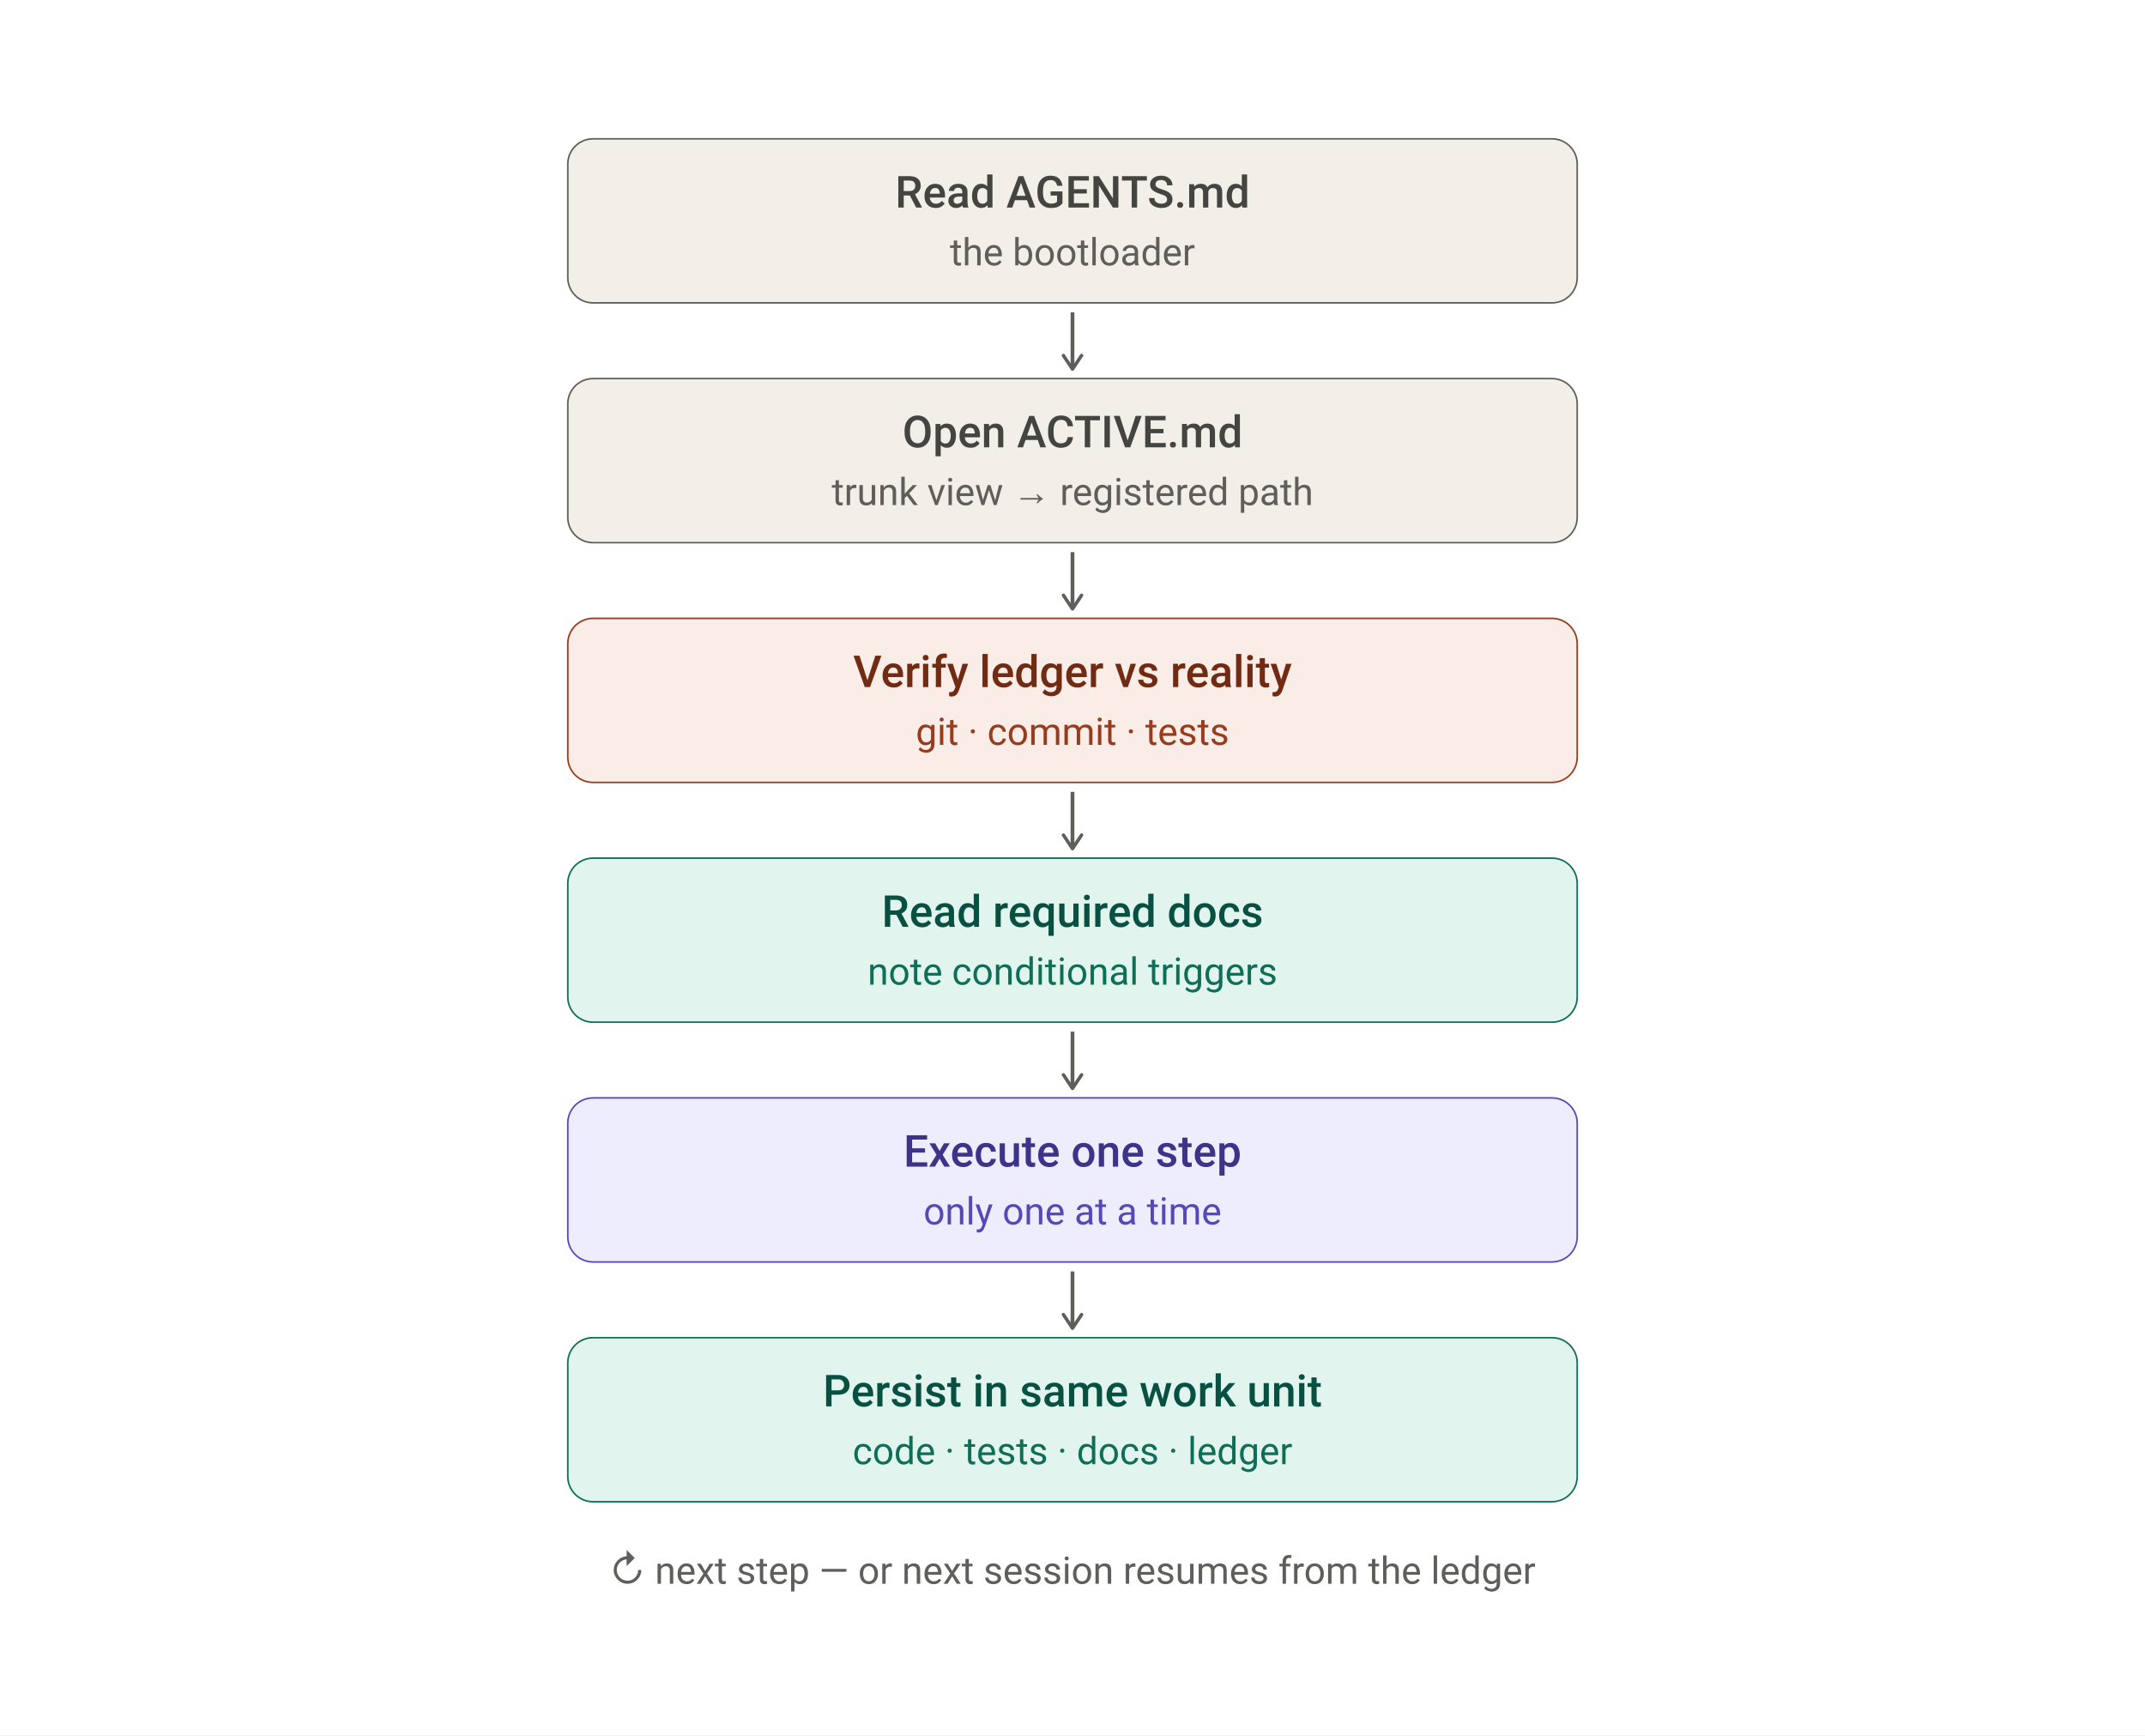
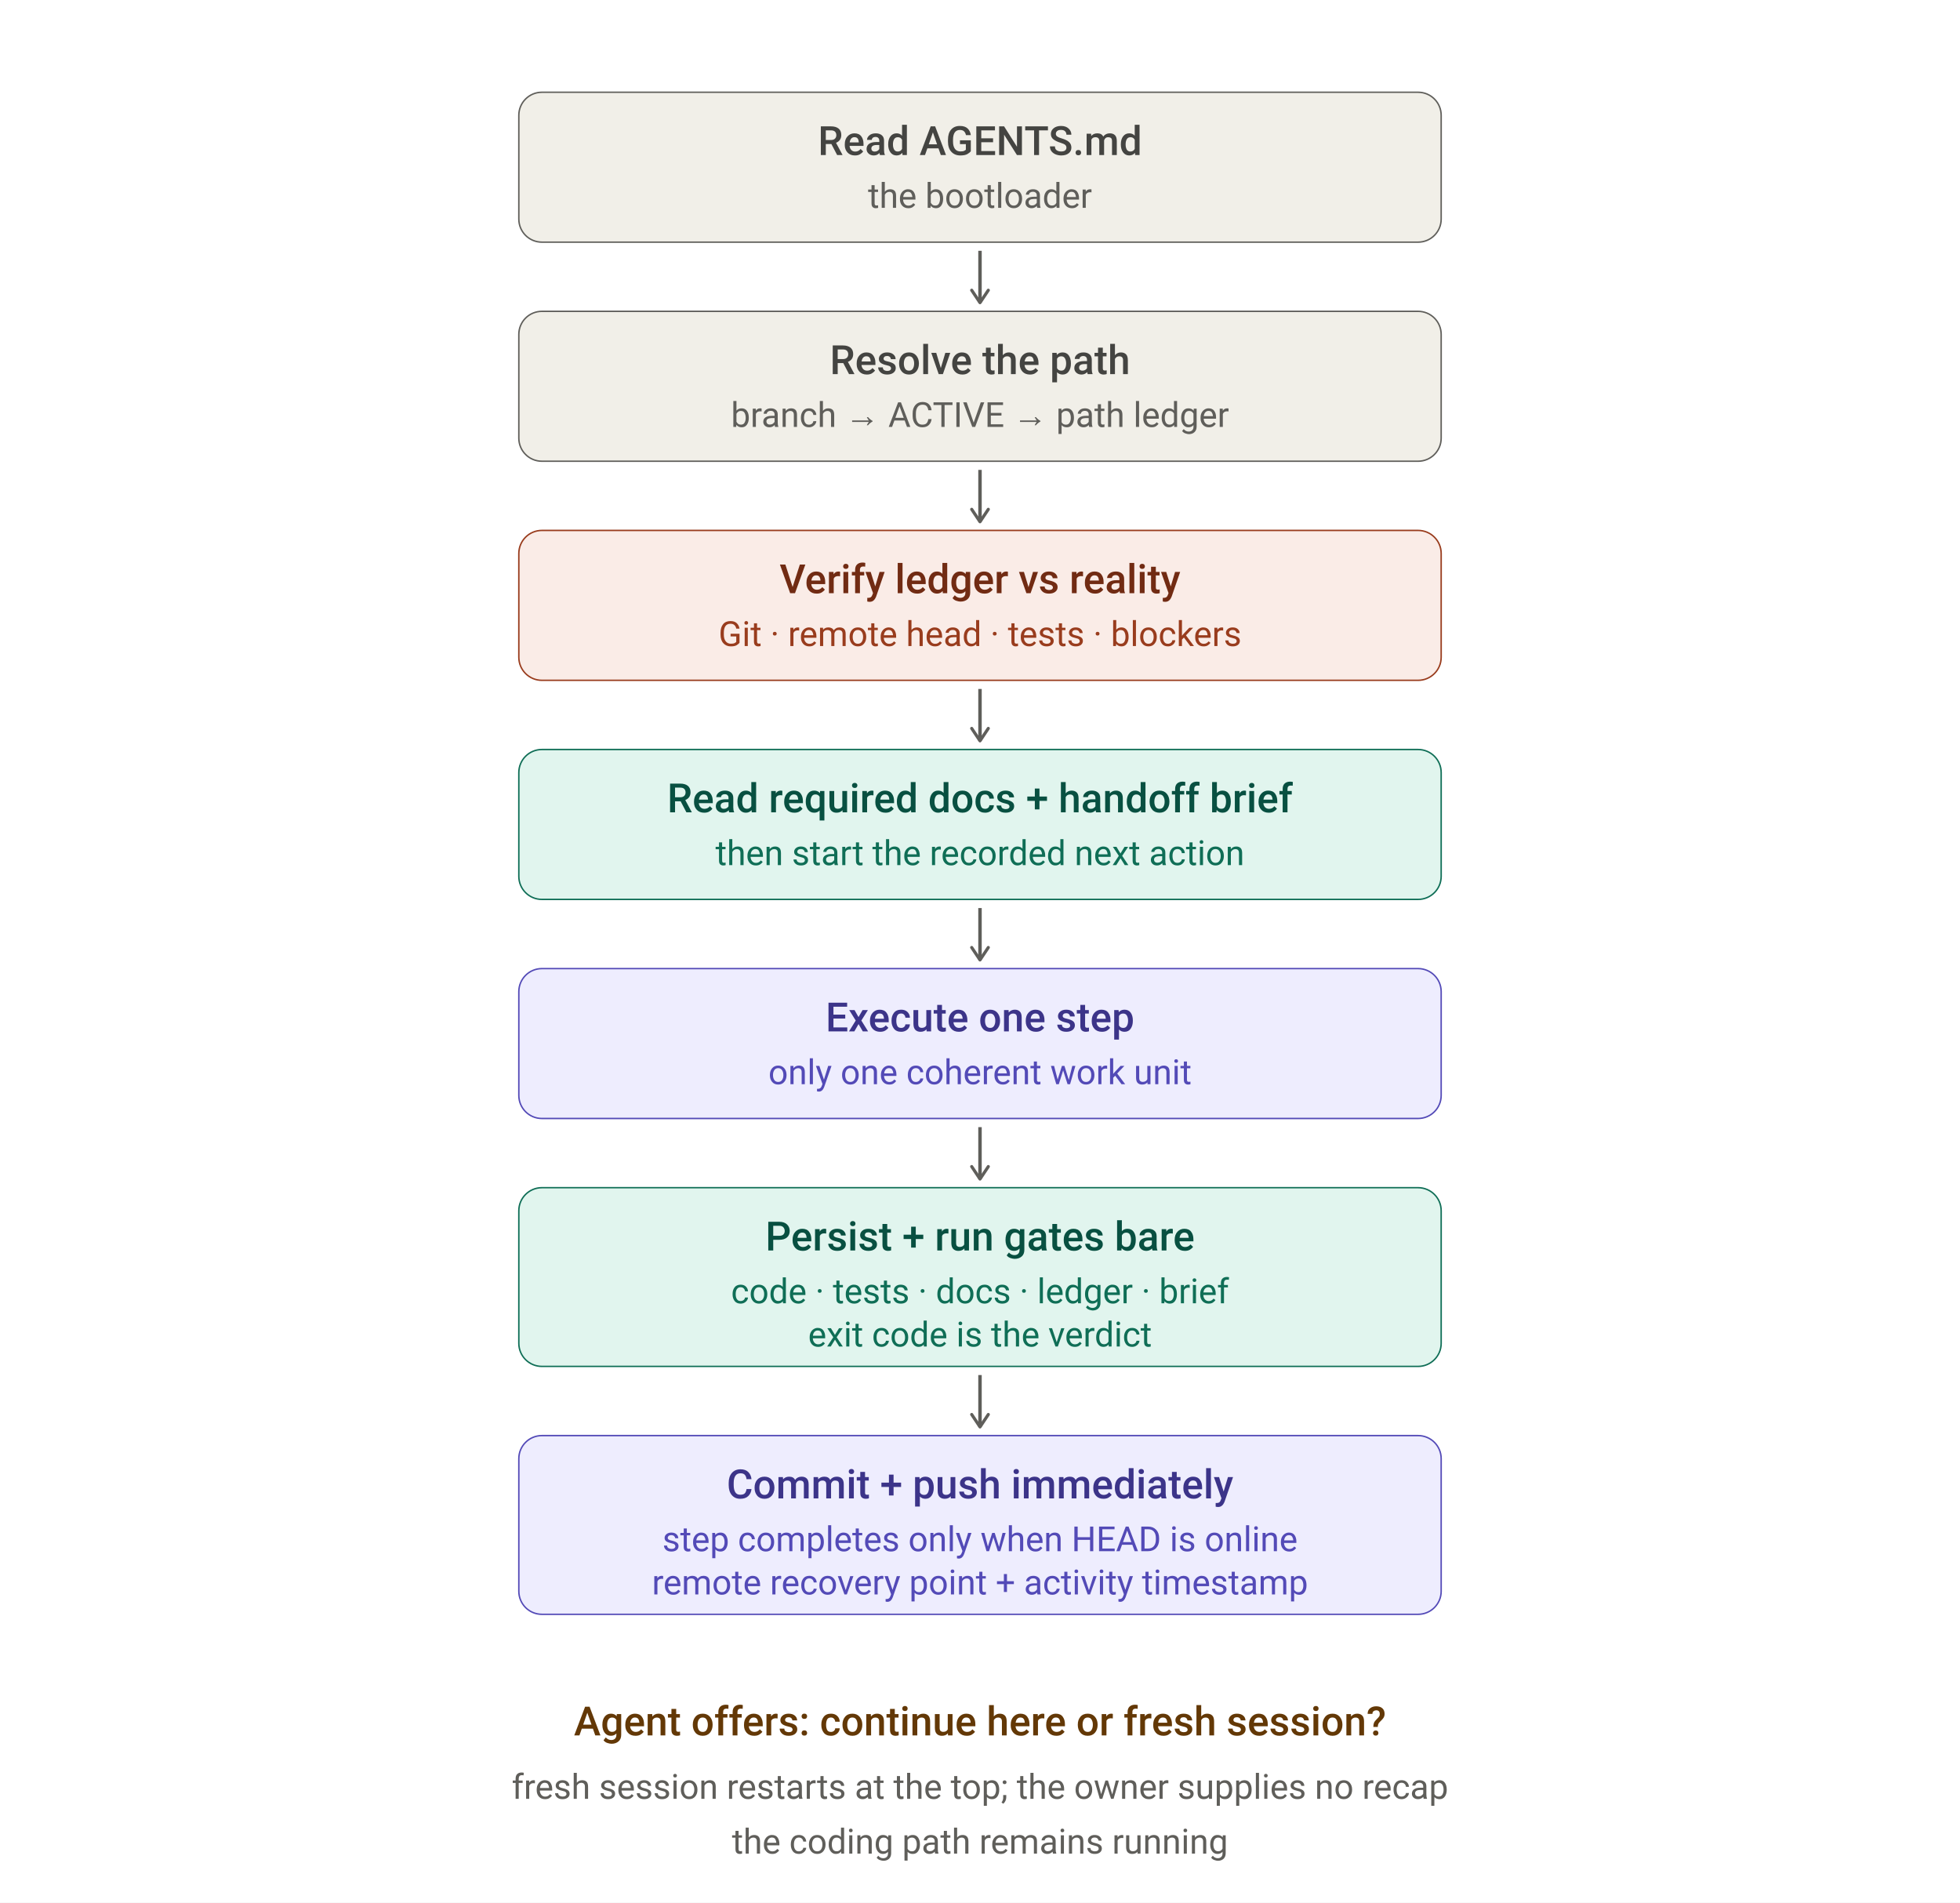
- <svg xmlns="http://www.w3.org/2000/svg" width="680" height="550" viewBox="0 0 680 550" role="img">
+ <svg xmlns="http://www.w3.org/2000/svg" width="680" height="660" viewBox="0 0 680 660" role="img">
  <defs>
    <marker id="arrow" viewBox="0 0 10 10" refX="8" refY="5" markerWidth="6" markerHeight="6" orient="auto-start-reverse">
      <path d="M2 1L8 5L2 9" fill="none" stroke="#5F5E5A" stroke-width="1.5" stroke-linecap="round" stroke-linejoin="round" />
    </marker>
    <style>text{font-family:-apple-system,"Segoe UI",Roboto,"Helvetica Neue",Arial,sans-serif}.th{font-size:14px;font-weight:500}.ts{font-size:12px;font-weight:400}</style>
  </defs>
-   <rect x="0" y="0" width="680" height="550" fill="#FFFFFF" />
-   <rect x="180" y="44" width="320" height="52" rx="8" fill="#F1EFE8" stroke="#5F5E5A" stroke-width="0.5" />
-   <text class="th" x="340.0" y="61.0" text-anchor="middle" dominant-baseline="central" fill="#444441">Read AGENTS.md</text>
-   <text class="ts" x="340.0" y="80.0" text-anchor="middle" dominant-baseline="central" fill="#5F5E5A">the bootloader</text>
-   <line x1="340.0" y1="99" x2="340.0" y2="117" stroke="#5F5E5A" stroke-width="1.2" marker-end="url(#arrow)" />
-   <rect x="180" y="120" width="320" height="52" rx="8" fill="#F1EFE8" stroke="#5F5E5A" stroke-width="0.5" />
-   <text class="th" x="340.0" y="137.0" text-anchor="middle" dominant-baseline="central" fill="#444441">Open ACTIVE.md</text>
-   <text class="ts" x="340.0" y="156.0" text-anchor="middle" dominant-baseline="central" fill="#5F5E5A">trunk view → registered path</text>
-   <line x1="340.0" y1="175" x2="340.0" y2="193" stroke="#5F5E5A" stroke-width="1.2" marker-end="url(#arrow)" />
-   <rect x="180" y="196" width="320" height="52" rx="8" fill="#FAECE7" stroke="#993C1D" stroke-width="0.5" />
-   <text class="th" x="340.0" y="213.0" text-anchor="middle" dominant-baseline="central" fill="#712B13">Verify ledger vs reality</text>
-   <text class="ts" x="340.0" y="232.0" text-anchor="middle" dominant-baseline="central" fill="#993C1D">git · commit · tests</text>
-   <line x1="340.0" y1="251" x2="340.0" y2="269" stroke="#5F5E5A" stroke-width="1.2" marker-end="url(#arrow)" />
-   <rect x="180" y="272" width="320" height="52" rx="8" fill="#E1F5EE" stroke="#0F6E56" stroke-width="0.5" />
-   <text class="th" x="340.0" y="289.0" text-anchor="middle" dominant-baseline="central" fill="#085041">Read required docs</text>
-   <text class="ts" x="340.0" y="308.0" text-anchor="middle" dominant-baseline="central" fill="#0F6E56">note conditional triggers</text>
-   <line x1="340.0" y1="327" x2="340.0" y2="345" stroke="#5F5E5A" stroke-width="1.2" marker-end="url(#arrow)" />
-   <rect x="180" y="348" width="320" height="52" rx="8" fill="#EEEDFE" stroke="#534AB7" stroke-width="0.5" />
-   <text class="th" x="340.0" y="365.0" text-anchor="middle" dominant-baseline="central" fill="#3C3489">Execute one step</text>
-   <text class="ts" x="340.0" y="384.0" text-anchor="middle" dominant-baseline="central" fill="#534AB7">only one at a time</text>
-   <line x1="340.0" y1="403" x2="340.0" y2="421" stroke="#5F5E5A" stroke-width="1.2" marker-end="url(#arrow)" />
-   <rect x="180" y="424" width="320" height="52" rx="8" fill="#E1F5EE" stroke="#0F6E56" stroke-width="0.5" />
-   <text class="th" x="340.0" y="441.0" text-anchor="middle" dominant-baseline="central" fill="#085041">Persist in same work unit</text>
-   <text class="ts" x="340.0" y="460.0" text-anchor="middle" dominant-baseline="central" fill="#0F6E56">code · tests · docs · ledger</text>
-   <text class="ts" x="340" y="502" text-anchor="middle" fill="#5F5E5A">↻ next step — or next session resumes from the ledger</text>
+   <rect x="0" y="0" width="680" height="660" fill="#FFFFFF" />
+   <rect x="180" y="32" width="320" height="52" rx="8" fill="#F1EFE8" stroke="#5F5E5A" stroke-width="0.5" />
+   <text class="th" x="340" y="49" text-anchor="middle" dominant-baseline="central" fill="#444441">Read AGENTS.md</text>
+   <text class="ts" x="340" y="68" text-anchor="middle" dominant-baseline="central" fill="#5F5E5A">the bootloader</text>
+   <line x1="340" y1="87" x2="340" y2="105" stroke="#5F5E5A" stroke-width="1.2" marker-end="url(#arrow)" />
+   <rect x="180" y="108" width="320" height="52" rx="8" fill="#F1EFE8" stroke="#5F5E5A" stroke-width="0.5" />
+   <text class="th" x="340" y="125" text-anchor="middle" dominant-baseline="central" fill="#444441">Resolve the path</text>
+   <text class="ts" x="340" y="144" text-anchor="middle" dominant-baseline="central" fill="#5F5E5A">branch → ACTIVE → path ledger</text>
+   <line x1="340" y1="163" x2="340" y2="181" stroke="#5F5E5A" stroke-width="1.2" marker-end="url(#arrow)" />
+   <rect x="180" y="184" width="320" height="52" rx="8" fill="#FAECE7" stroke="#993C1D" stroke-width="0.5" />
+   <text class="th" x="340" y="201" text-anchor="middle" dominant-baseline="central" fill="#712B13">Verify ledger vs reality</text>
+   <text class="ts" x="340" y="220" text-anchor="middle" dominant-baseline="central" fill="#993C1D">Git · remote head · tests · blockers</text>
+   <line x1="340" y1="239" x2="340" y2="257" stroke="#5F5E5A" stroke-width="1.2" marker-end="url(#arrow)" />
+   <rect x="180" y="260" width="320" height="52" rx="8" fill="#E1F5EE" stroke="#0F6E56" stroke-width="0.5" />
+   <text class="th" x="340" y="277" text-anchor="middle" dominant-baseline="central" fill="#085041">Read required docs + handoff brief</text>
+   <text class="ts" x="340" y="296" text-anchor="middle" dominant-baseline="central" fill="#0F6E56">then start the recorded next action</text>
+   <line x1="340" y1="315" x2="340" y2="333" stroke="#5F5E5A" stroke-width="1.2" marker-end="url(#arrow)" />
+   <rect x="180" y="336" width="320" height="52" rx="8" fill="#EEEDFE" stroke="#534AB7" stroke-width="0.5" />
+   <text class="th" x="340" y="353" text-anchor="middle" dominant-baseline="central" fill="#3C3489">Execute one step</text>
+   <text class="ts" x="340" y="372" text-anchor="middle" dominant-baseline="central" fill="#534AB7">only one coherent work unit</text>
+   <line x1="340" y1="391" x2="340" y2="409" stroke="#5F5E5A" stroke-width="1.2" marker-end="url(#arrow)" />
+   <rect x="180" y="412" width="320" height="62" rx="8" fill="#E1F5EE" stroke="#0F6E56" stroke-width="0.5" />
+   <text class="th" x="340" y="429" text-anchor="middle" dominant-baseline="central" fill="#085041">Persist + run gates bare</text>
+   <text class="ts" x="340" y="448" text-anchor="middle" dominant-baseline="central" fill="#0F6E56">code · tests · docs · ledger · brief</text>
+   <text class="ts" x="340" y="463" text-anchor="middle" dominant-baseline="central" fill="#0F6E56">exit code is the verdict</text>
+   <line x1="340" y1="477" x2="340" y2="495" stroke="#5F5E5A" stroke-width="1.2" marker-end="url(#arrow)" />
+   <rect x="180" y="498" width="320" height="62" rx="8" fill="#EEEDFE" stroke="#534AB7" stroke-width="0.5" />
+   <text class="th" x="340" y="515" text-anchor="middle" dominant-baseline="central" fill="#3C3489">Commit + push immediately</text>
+   <text class="ts" x="340" y="534" text-anchor="middle" dominant-baseline="central" fill="#534AB7">step completes only when HEAD is online</text>
+   <text class="ts" x="340" y="549" text-anchor="middle" dominant-baseline="central" fill="#534AB7">remote recovery point + activity timestamp</text>
+   <text class="th" x="340" y="602" text-anchor="middle" fill="#633806">Agent offers: continue here or fresh session?</text>
+   <text class="ts" x="340" y="624" text-anchor="middle" fill="#5F5E5A">fresh session restarts at the top; the owner supplies no recap</text>
+   <text class="ts" x="340" y="643" text-anchor="middle" fill="#5F5E5A">the coding path remains running</text>
</svg>
